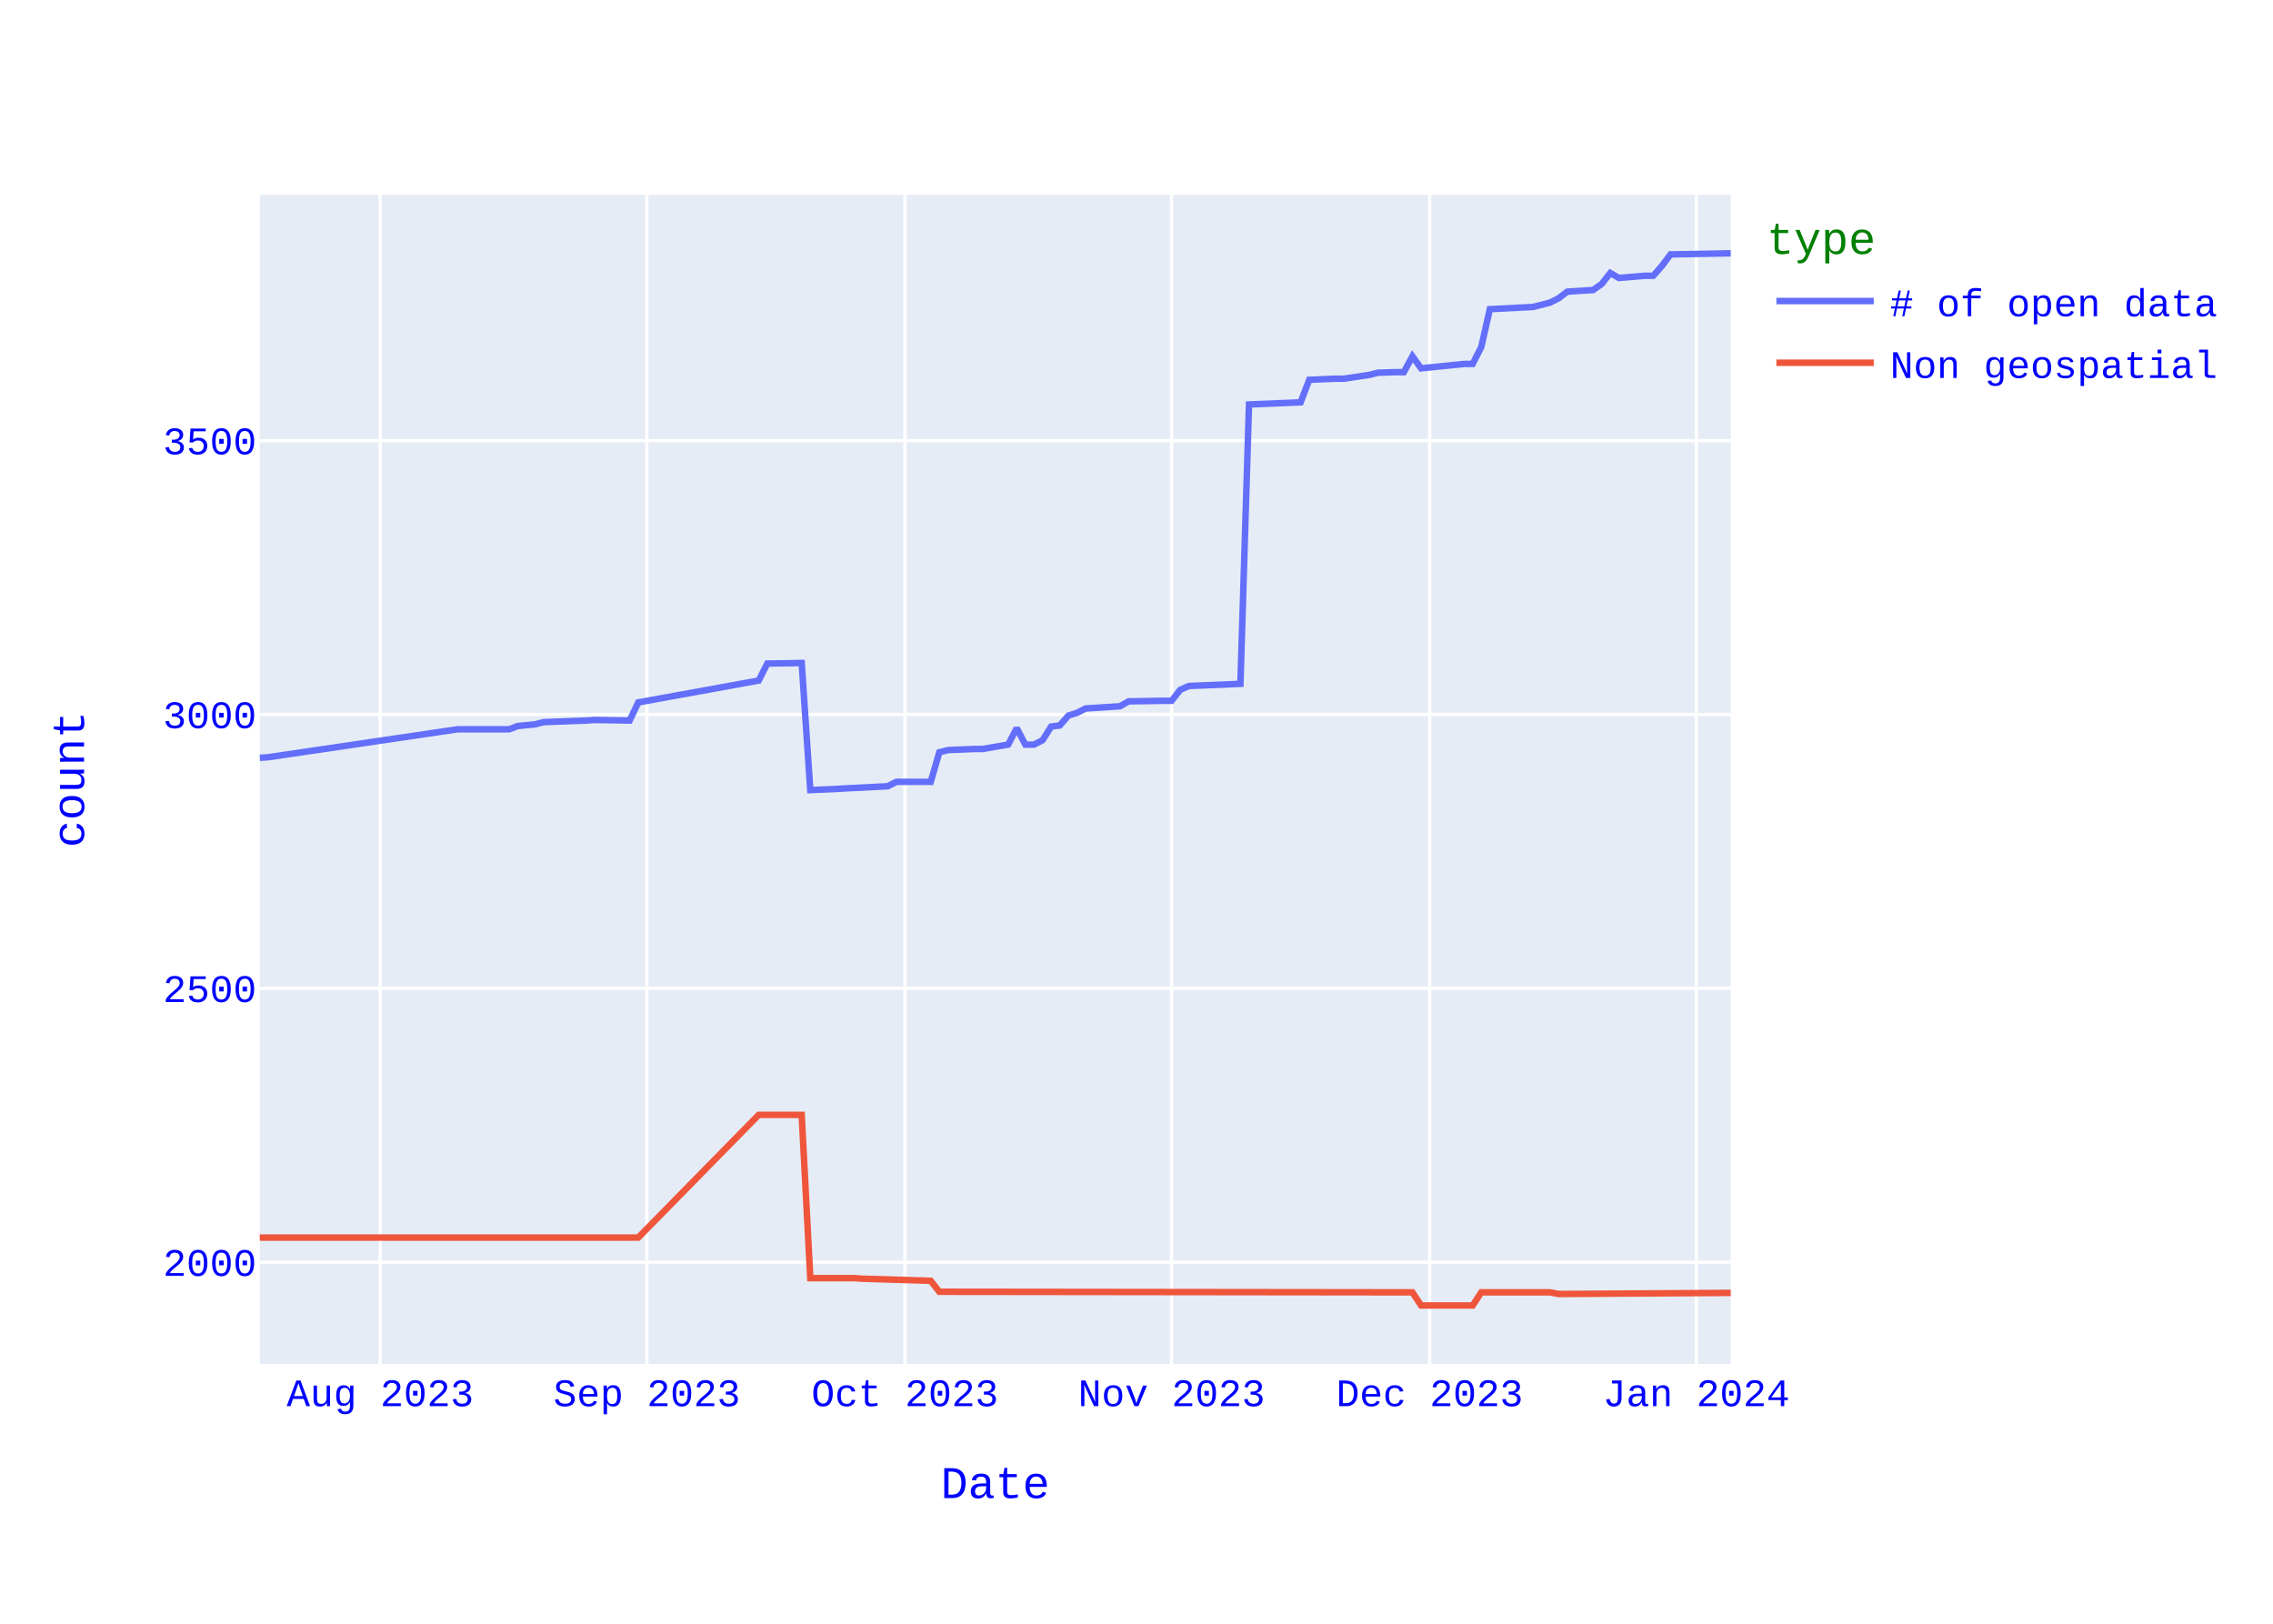
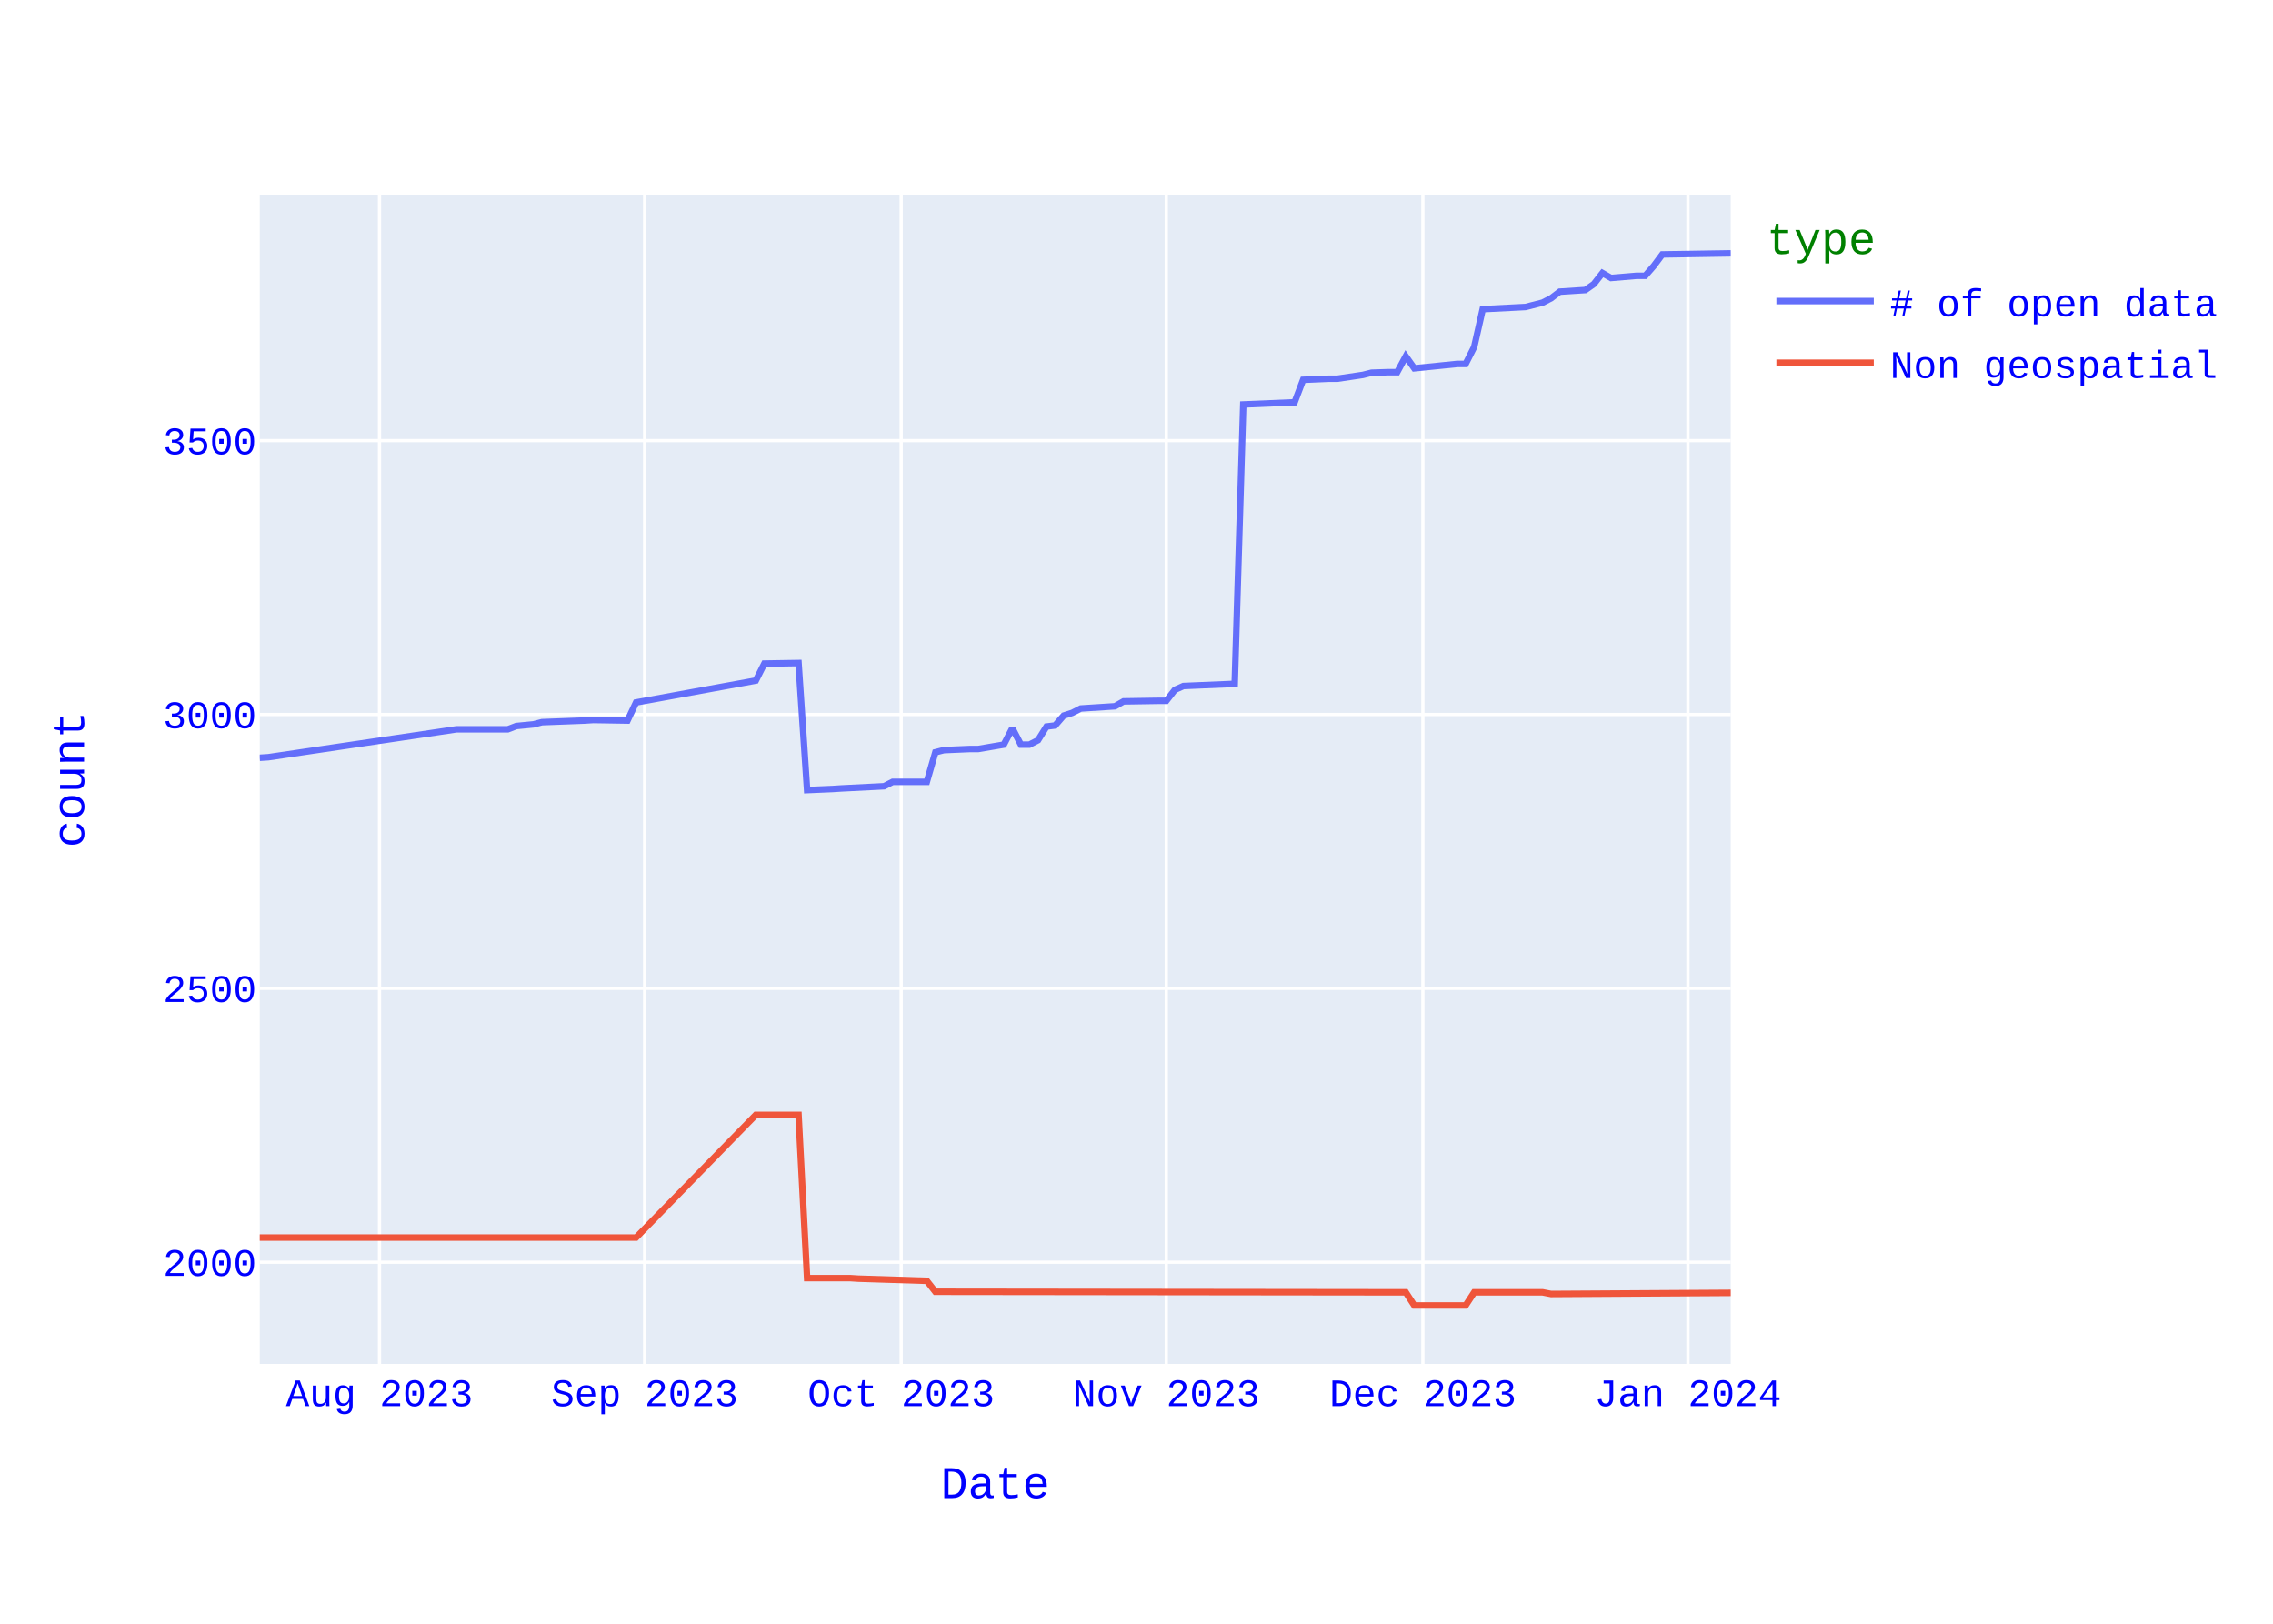
<svg xmlns="http://www.w3.org/2000/svg" class="main-svg" width="700" height="500" style="" viewBox="0 0 700 500">
  <rect x="0" y="0" width="700" height="500" style="fill: rgb(255, 255, 255); fill-opacity: 1;" />
-   <defs id="defs-efc739">
+   <defs id="defs-5a20ea">
    <g class="clips">
-       <clipPath id="clipefc739xyplot" class="plotclip">
+       <clipPath id="clip5a20eaxyplot" class="plotclip">
        <rect width="453" height="360" />
      </clipPath>
-       <clipPath class="axesclip" id="clipefc739x">
+       <clipPath class="axesclip" id="clip5a20eax">
        <rect x="80" y="0" width="453" height="500" />
      </clipPath>
-       <clipPath class="axesclip" id="clipefc739y">
+       <clipPath class="axesclip" id="clip5a20eay">
        <rect x="0" y="60" width="700" height="360" />
      </clipPath>
-       <clipPath class="axesclip" id="clipefc739xy">
+       <clipPath class="axesclip" id="clip5a20eaxy">
        <rect x="80" y="60" width="453" height="360" />
      </clipPath>
    </g>
    <g class="gradients" />
    <g class="patterns" />
  </defs>
  <g class="bglayer">
    <rect class="bg" x="80" y="60" width="453" height="360" style="fill: rgb(229, 236, 246); fill-opacity: 1; stroke-width: 0;" />
  </g>
  <g class="layer-below">
    <g class="imagelayer" />
    <g class="shapelayer" />
  </g>
  <g class="cartesianlayer">
    <g class="subplot xy">
      <g class="layer-subplot">
        <g class="shapelayer" />
        <g class="imagelayer" />
      </g>
      <g class="minor-gridlayer">
        <g class="x" />
        <g class="y" />
      </g>
      <g class="gridlayer">
        <g class="x">
-           <path class="xgrid crisp" transform="translate(117.09,0)" d="M0,60v360" style="stroke: rgb(255, 255, 255); stroke-opacity: 1; stroke-width: 1px;" />
-           <path class="xgrid crisp" transform="translate(199.21,0)" d="M0,60v360" style="stroke: rgb(255, 255, 255); stroke-opacity: 1; stroke-width: 1px;" />
-           <path class="xgrid crisp" transform="translate(278.68,0)" d="M0,60v360" style="stroke: rgb(255, 255, 255); stroke-opacity: 1; stroke-width: 1px;" />
-           <path class="xgrid crisp" transform="translate(360.81,0)" d="M0,60v360" style="stroke: rgb(255, 255, 255); stroke-opacity: 1; stroke-width: 1px;" />
-           <path class="xgrid crisp" transform="translate(440.28,0)" d="M0,60v360" style="stroke: rgb(255, 255, 255); stroke-opacity: 1; stroke-width: 1px;" />
-           <path class="xgrid crisp" transform="translate(522.4,0)" d="M0,60v360" style="stroke: rgb(255, 255, 255); stroke-opacity: 1; stroke-width: 1px;" />
+           <path class="xgrid crisp" transform="translate(116.87,0)" d="M0,60v360" style="stroke: rgb(255, 255, 255); stroke-opacity: 1; stroke-width: 1px;" />
+           <path class="xgrid crisp" transform="translate(198.52,0)" d="M0,60v360" style="stroke: rgb(255, 255, 255); stroke-opacity: 1; stroke-width: 1px;" />
+           <path class="xgrid crisp" transform="translate(277.53,0)" d="M0,60v360" style="stroke: rgb(255, 255, 255); stroke-opacity: 1; stroke-width: 1px;" />
+           <path class="xgrid crisp" transform="translate(359.17,0)" d="M0,60v360" style="stroke: rgb(255, 255, 255); stroke-opacity: 1; stroke-width: 1px;" />
+           <path class="xgrid crisp" transform="translate(438.19,0)" d="M0,60v360" style="stroke: rgb(255, 255, 255); stroke-opacity: 1; stroke-width: 1px;" />
+           <path class="xgrid crisp" transform="translate(519.83,0)" d="M0,60v360" style="stroke: rgb(255, 255, 255); stroke-opacity: 1; stroke-width: 1px;" />
        </g>
        <g class="y">
          <path class="ygrid crisp" transform="translate(0,388.68)" d="M80,0h453" style="stroke: rgb(255, 255, 255); stroke-opacity: 1; stroke-width: 1px;" />
          <path class="ygrid crisp" transform="translate(0,304.34)" d="M80,0h453" style="stroke: rgb(255, 255, 255); stroke-opacity: 1; stroke-width: 1px;" />
          <path class="ygrid crisp" transform="translate(0,220.01)" d="M80,0h453" style="stroke: rgb(255, 255, 255); stroke-opacity: 1; stroke-width: 1px;" />
          <path class="ygrid crisp" transform="translate(0,135.68)" d="M80,0h453" style="stroke: rgb(255, 255, 255); stroke-opacity: 1; stroke-width: 1px;" />
        </g>
      </g>
      <g class="zerolinelayer" />
      <path class="xlines-below" />
      <path class="ylines-below" />
      <g class="overlines-below" />
      <g class="xaxislayer-below" />
      <g class="yaxislayer-below" />
      <g class="overaxes-below" />
-       <g class="plot" transform="translate(80,60)" clip-path="url(#clipefc739xyplot)">
+       <g class="plot" transform="translate(80,60)" clip-path="url(#clip5a20eaxyplot)">
        <g class="scatterlayer mlayer">
-           <g class="trace scatter tracedd2381" style="stroke-miterlimit: 2; opacity: 1;">
+           <g class="trace scatter tracefeaff5" style="stroke-miterlimit: 2; opacity: 1;">
            <g class="fills" />
            <g class="errorbars" />
            <g class="lines">
-               <path class="js-line" d="M453,18L434.46,18.34L431.81,21.88L429.16,24.92L426.51,24.92L418.56,25.59L415.91,24.07L413.26,27.45L410.61,29.3L402.67,29.81L400.02,31.83L397.37,33.18L392.07,34.53L378.82,35.2L376.18,46.84L373.53,52.07L370.88,52.07L357.63,53.42L354.98,49.71L352.33,54.6L349.68,54.6L344.39,54.77L341.74,55.44L333.79,56.62L331.14,56.62L323.19,56.96L320.54,63.88L304.65,64.55L302,150.57L286.11,151.24L283.46,152.42L280.81,155.8L278.16,155.8L267.56,155.97L264.91,157.48L254.32,158.16L251.67,159.51L249.02,160.35L246.37,163.39L243.72,163.72L241.07,167.94L238.42,169.29L235.77,169.29L233.12,164.23L230.47,169.29L222.53,170.64L219.88,170.64L211.93,170.98L209.28,171.65L206.63,180.76L203.98,180.76L196.04,180.76L193.39,182.11L180.14,182.78L177.49,182.95L169.54,183.29L166.89,144.16L156.3,144.33L153.65,149.56L116.56,156.3L113.91,161.87L103.32,161.7L100.67,161.87L87.42,162.37L84.77,163.05L79.47,163.56L76.82,164.57L60.93,164.57L2.65,173.17L0,173.34" style="vector-effect: none; fill: none; stroke: rgb(99, 110, 250); stroke-opacity: 1; stroke-width: 2px; opacity: 1;" />
+               <path class="js-line" d="M453,18L431.93,18.34L429.3,21.88L426.66,24.92L424.03,24.92L416.13,25.59L413.49,24.07L410.86,27.45L408.23,29.3L400.33,29.81L397.69,31.83L395.06,33.18L389.79,34.53L376.62,35.2L373.99,46.84L371.35,52.07L368.72,52.07L355.55,53.42L352.92,49.71L350.28,54.6L347.65,54.6L342.38,54.77L339.75,55.44L331.85,56.62L329.22,56.62L321.31,56.96L318.68,63.88L302.88,64.55L300.24,150.57L284.44,151.24L281.81,152.42L279.17,155.8L276.54,155.8L266.01,155.97L263.37,157.48L252.84,158.16L250.2,159.51L247.57,160.35L244.94,163.39L242.3,163.72L239.67,167.94L237.03,169.29L234.4,169.29L231.77,164.23L229.13,169.29L221.23,170.64L218.6,170.64L210.7,170.98L208.06,171.65L205.43,180.76L202.8,180.76L194.9,180.76L192.26,182.11L179.09,182.78L176.46,182.95L168.56,183.29L165.92,144.16L155.39,144.33L152.76,149.56L115.88,156.3L113.25,161.87L102.72,161.7L100.08,161.87L86.91,162.37L84.28,163.05L79.01,163.56L76.38,164.57L60.58,164.57L2.63,173.17L0,173.34" style="vector-effect: none; fill: none; stroke: rgb(99, 110, 250); stroke-opacity: 1; stroke-width: 2px; opacity: 1;" />
            </g>
            <g class="points" />
            <g class="text" />
          </g>
-           <g class="trace scatter trace09ac55" style="stroke-miterlimit: 2; opacity: 1;">
+           <g class="trace scatter trace0faa7f" style="stroke-miterlimit: 2; opacity: 1;">
            <g class="fills" />
            <g class="errorbars" />
            <g class="lines">
-               <path class="js-line" d="M453,338.12L400.02,338.46L397.37,337.95L376.18,337.95L373.53,342L357.63,342L354.98,337.95L209.28,337.78L206.63,334.41L185.44,333.74L182.79,333.57L169.54,333.57L166.89,283.31L153.65,283.31L116.56,321.09L0,321.09" style="vector-effect: none; fill: none; stroke: rgb(239, 85, 59); stroke-opacity: 1; stroke-width: 2px; opacity: 1;" />
+               <path class="js-line" d="M453,338.12L397.69,338.46L395.06,337.95L373.99,337.95L371.35,342L355.55,342L352.92,337.95L208.06,337.78L205.43,334.41L184.36,333.74L181.73,333.57L168.56,333.57L165.92,283.31L152.76,283.31L115.88,321.09L0,321.09" style="vector-effect: none; fill: none; stroke: rgb(239, 85, 59); stroke-opacity: 1; stroke-width: 2px; opacity: 1;" />
            </g>
            <g class="points" />
            <g class="text" />
          </g>
        </g>
      </g>
      <g class="overplot" />
      <path class="xlines-above crisp" d="M0,0" style="fill: none;" />
      <path class="ylines-above crisp" d="M0,0" style="fill: none;" />
      <g class="overlines-above" />
      <g class="xaxislayer-above">
        <g class="xtick">
-           <text text-anchor="middle" x="0" y="433" transform="translate(117.09,0)" style="font-family: 'Courier New'; font-size: 12px; fill: rgb(0, 0, 255); fill-opacity: 1; white-space: pre; opacity: 1;">Aug 2023</text>
+           <text text-anchor="middle" x="0" y="433" transform="translate(116.87,0)" style="font-family: 'Courier New'; font-size: 12px; fill: rgb(0, 0, 255); fill-opacity: 1; white-space: pre; opacity: 1;">Aug 2023</text>
        </g>
        <g class="xtick">
-           <text text-anchor="middle" x="0" y="433" style="font-family: 'Courier New'; font-size: 12px; fill: rgb(0, 0, 255); fill-opacity: 1; white-space: pre; opacity: 1;" transform="translate(199.21,0)">Sep 2023</text>
+           <text text-anchor="middle" x="0" y="433" style="font-family: 'Courier New'; font-size: 12px; fill: rgb(0, 0, 255); fill-opacity: 1; white-space: pre; opacity: 1;" transform="translate(198.52,0)">Sep 2023</text>
        </g>
        <g class="xtick">
-           <text text-anchor="middle" x="0" y="433" style="font-family: 'Courier New'; font-size: 12px; fill: rgb(0, 0, 255); fill-opacity: 1; white-space: pre; opacity: 1;" transform="translate(278.68,0)">Oct 2023</text>
+           <text text-anchor="middle" x="0" y="433" style="font-family: 'Courier New'; font-size: 12px; fill: rgb(0, 0, 255); fill-opacity: 1; white-space: pre; opacity: 1;" transform="translate(277.53,0)">Oct 2023</text>
        </g>
        <g class="xtick">
-           <text text-anchor="middle" x="0" y="433" style="font-family: 'Courier New'; font-size: 12px; fill: rgb(0, 0, 255); fill-opacity: 1; white-space: pre; opacity: 1;" transform="translate(360.81,0)">Nov 2023</text>
+           <text text-anchor="middle" x="0" y="433" style="font-family: 'Courier New'; font-size: 12px; fill: rgb(0, 0, 255); fill-opacity: 1; white-space: pre; opacity: 1;" transform="translate(359.17,0)">Nov 2023</text>
        </g>
        <g class="xtick">
-           <text text-anchor="middle" x="0" y="433" style="font-family: 'Courier New'; font-size: 12px; fill: rgb(0, 0, 255); fill-opacity: 1; white-space: pre; opacity: 1;" transform="translate(440.28,0)">Dec 2023</text>
+           <text text-anchor="middle" x="0" y="433" style="font-family: 'Courier New'; font-size: 12px; fill: rgb(0, 0, 255); fill-opacity: 1; white-space: pre; opacity: 1;" transform="translate(438.19,0)">Dec 2023</text>
        </g>
        <g class="xtick">
-           <text text-anchor="middle" x="0" y="433" style="font-family: 'Courier New'; font-size: 12px; fill: rgb(0, 0, 255); fill-opacity: 1; white-space: pre; opacity: 1;" transform="translate(522.4,0)">Jan 2024</text>
+           <text text-anchor="middle" x="0" y="433" style="font-family: 'Courier New'; font-size: 12px; fill: rgb(0, 0, 255); fill-opacity: 1; white-space: pre; opacity: 1;" transform="translate(519.83,0)">Jan 2024</text>
        </g>
      </g>
      <g class="yaxislayer-above">
        <g class="ytick">
          <text text-anchor="end" x="79" y="4.2" transform="translate(0,388.68)" style="font-family: 'Courier New'; font-size: 12px; fill: rgb(0, 0, 255); fill-opacity: 1; white-space: pre; opacity: 1;">2000</text>
        </g>
        <g class="ytick">
          <text text-anchor="end" x="79" y="4.2" style="font-family: 'Courier New'; font-size: 12px; fill: rgb(0, 0, 255); fill-opacity: 1; white-space: pre; opacity: 1;" transform="translate(0,304.34)">2500</text>
        </g>
        <g class="ytick">
          <text text-anchor="end" x="79" y="4.2" style="font-family: 'Courier New'; font-size: 12px; fill: rgb(0, 0, 255); fill-opacity: 1; white-space: pre; opacity: 1;" transform="translate(0,220.01)">3000</text>
        </g>
        <g class="ytick">
          <text text-anchor="end" x="79" y="4.2" style="font-family: 'Courier New'; font-size: 12px; fill: rgb(0, 0, 255); fill-opacity: 1; white-space: pre; opacity: 1;" transform="translate(0,135.68)">3500</text>
        </g>
      </g>
      <g class="overaxes-above" />
    </g>
  </g>
  <g class="polarlayer" />
  <g class="smithlayer" />
  <g class="ternarylayer" />
  <g class="geolayer" />
  <g class="funnelarealayer" />
  <g class="pielayer" />
  <g class="iciclelayer" />
  <g class="treemaplayer" />
  <g class="sunburstlayer" />
  <g class="glimages" />
-   <defs id="topdefs-efc739">
+   <defs id="topdefs-5a20ea">
    <g class="clips" />
-     <clipPath id="legendefc739">
+     <clipPath id="legend5a20ea">
      <rect width="146" height="67" x="0" y="0" />
    </clipPath>
  </defs>
  <g class="layer-above">
    <g class="imagelayer" />
    <g class="shapelayer" />
  </g>
  <g class="infolayer">
    <g class="legend" pointer-events="all" transform="translate(542.06,60)">
      <rect class="bg" shape-rendering="crispEdges" style="stroke: rgb(68, 68, 68); stroke-opacity: 1; fill: rgb(255, 255, 255); fill-opacity: 1; stroke-width: 0px;" width="146" height="67" x="0" y="0" />
-       <g class="scrollbox" transform="" clip-path="url(#legendefc739)">
+       <g class="scrollbox" transform="" clip-path="url(#legend5a20ea)">
        <text class="legendtitletext" text-anchor="start" x="2" y="18.2" style="font-family: 'Courier New'; font-size: 14px; fill: rgb(0, 128, 0); fill-opacity: 1; white-space: pre;">type</text>
        <g class="groups" transform="">
          <g class="traces" transform="translate(0,32.7)" style="opacity: 1;">
            <text class="legendtext" text-anchor="start" x="40" y="4.68" style="font-family: 'Courier New'; font-size: 12px; fill: rgb(0, 0, 255); fill-opacity: 1; white-space: pre;"># of open data</text>
            <g class="layers" style="opacity: 1;">
              <g class="legendfill" />
              <g class="legendlines">
                <path class="js-line" d="M5,0h30" style="fill: none; stroke: rgb(99, 110, 250); stroke-opacity: 1; stroke-width: 2px;" />
              </g>
              <g class="legendsymbols">
                <g class="legendpoints" />
              </g>
            </g>
            <rect class="legendtoggle" x="0" y="-9.5" width="140.828" height="19" style="fill: rgb(0, 0, 0); fill-opacity: 0;" />
          </g>
        </g>
        <g class="groups" transform="">
          <g class="traces" transform="translate(0,51.7)" style="opacity: 1;">
            <text class="legendtext" text-anchor="start" x="40" y="4.68" style="font-family: 'Courier New'; font-size: 12px; fill: rgb(0, 0, 255); fill-opacity: 1; white-space: pre;">Non geospatial</text>
            <g class="layers" style="opacity: 1;">
              <g class="legendfill" />
              <g class="legendlines">
                <path class="js-line" d="M5,0h30" style="fill: none; stroke: rgb(239, 85, 59); stroke-opacity: 1; stroke-width: 2px;" />
              </g>
              <g class="legendsymbols">
                <g class="legendpoints" />
              </g>
            </g>
            <rect class="legendtoggle" x="0" y="-9.5" width="140.828" height="19" style="fill: rgb(0, 0, 0); fill-opacity: 0;" />
          </g>
        </g>
      </g>
      <rect class="scrollbar" rx="20" ry="3" width="0" height="0" style="fill: rgb(128, 139, 164); fill-opacity: 1;" x="0" y="0" />
    </g>
    <g class="g-gtitle" />
    <g class="g-xtitle">
      <text class="xtitle" x="306.5" y="461.3" text-anchor="middle" style="font-family: 'Courier New'; font-size: 14px; fill: rgb(0, 0, 255); opacity: 1; font-weight: normal; white-space: pre;">Date</text>
    </g>
    <g class="g-ytitle">
      <text class="ytitle" transform="rotate(-90,25.8875,240)" x="25.888" y="240" text-anchor="middle" style="font-family: 'Courier New'; font-size: 14px; fill: rgb(0, 0, 255); opacity: 1; font-weight: normal; white-space: pre;">count</text>
    </g>
  </g>
</svg>
